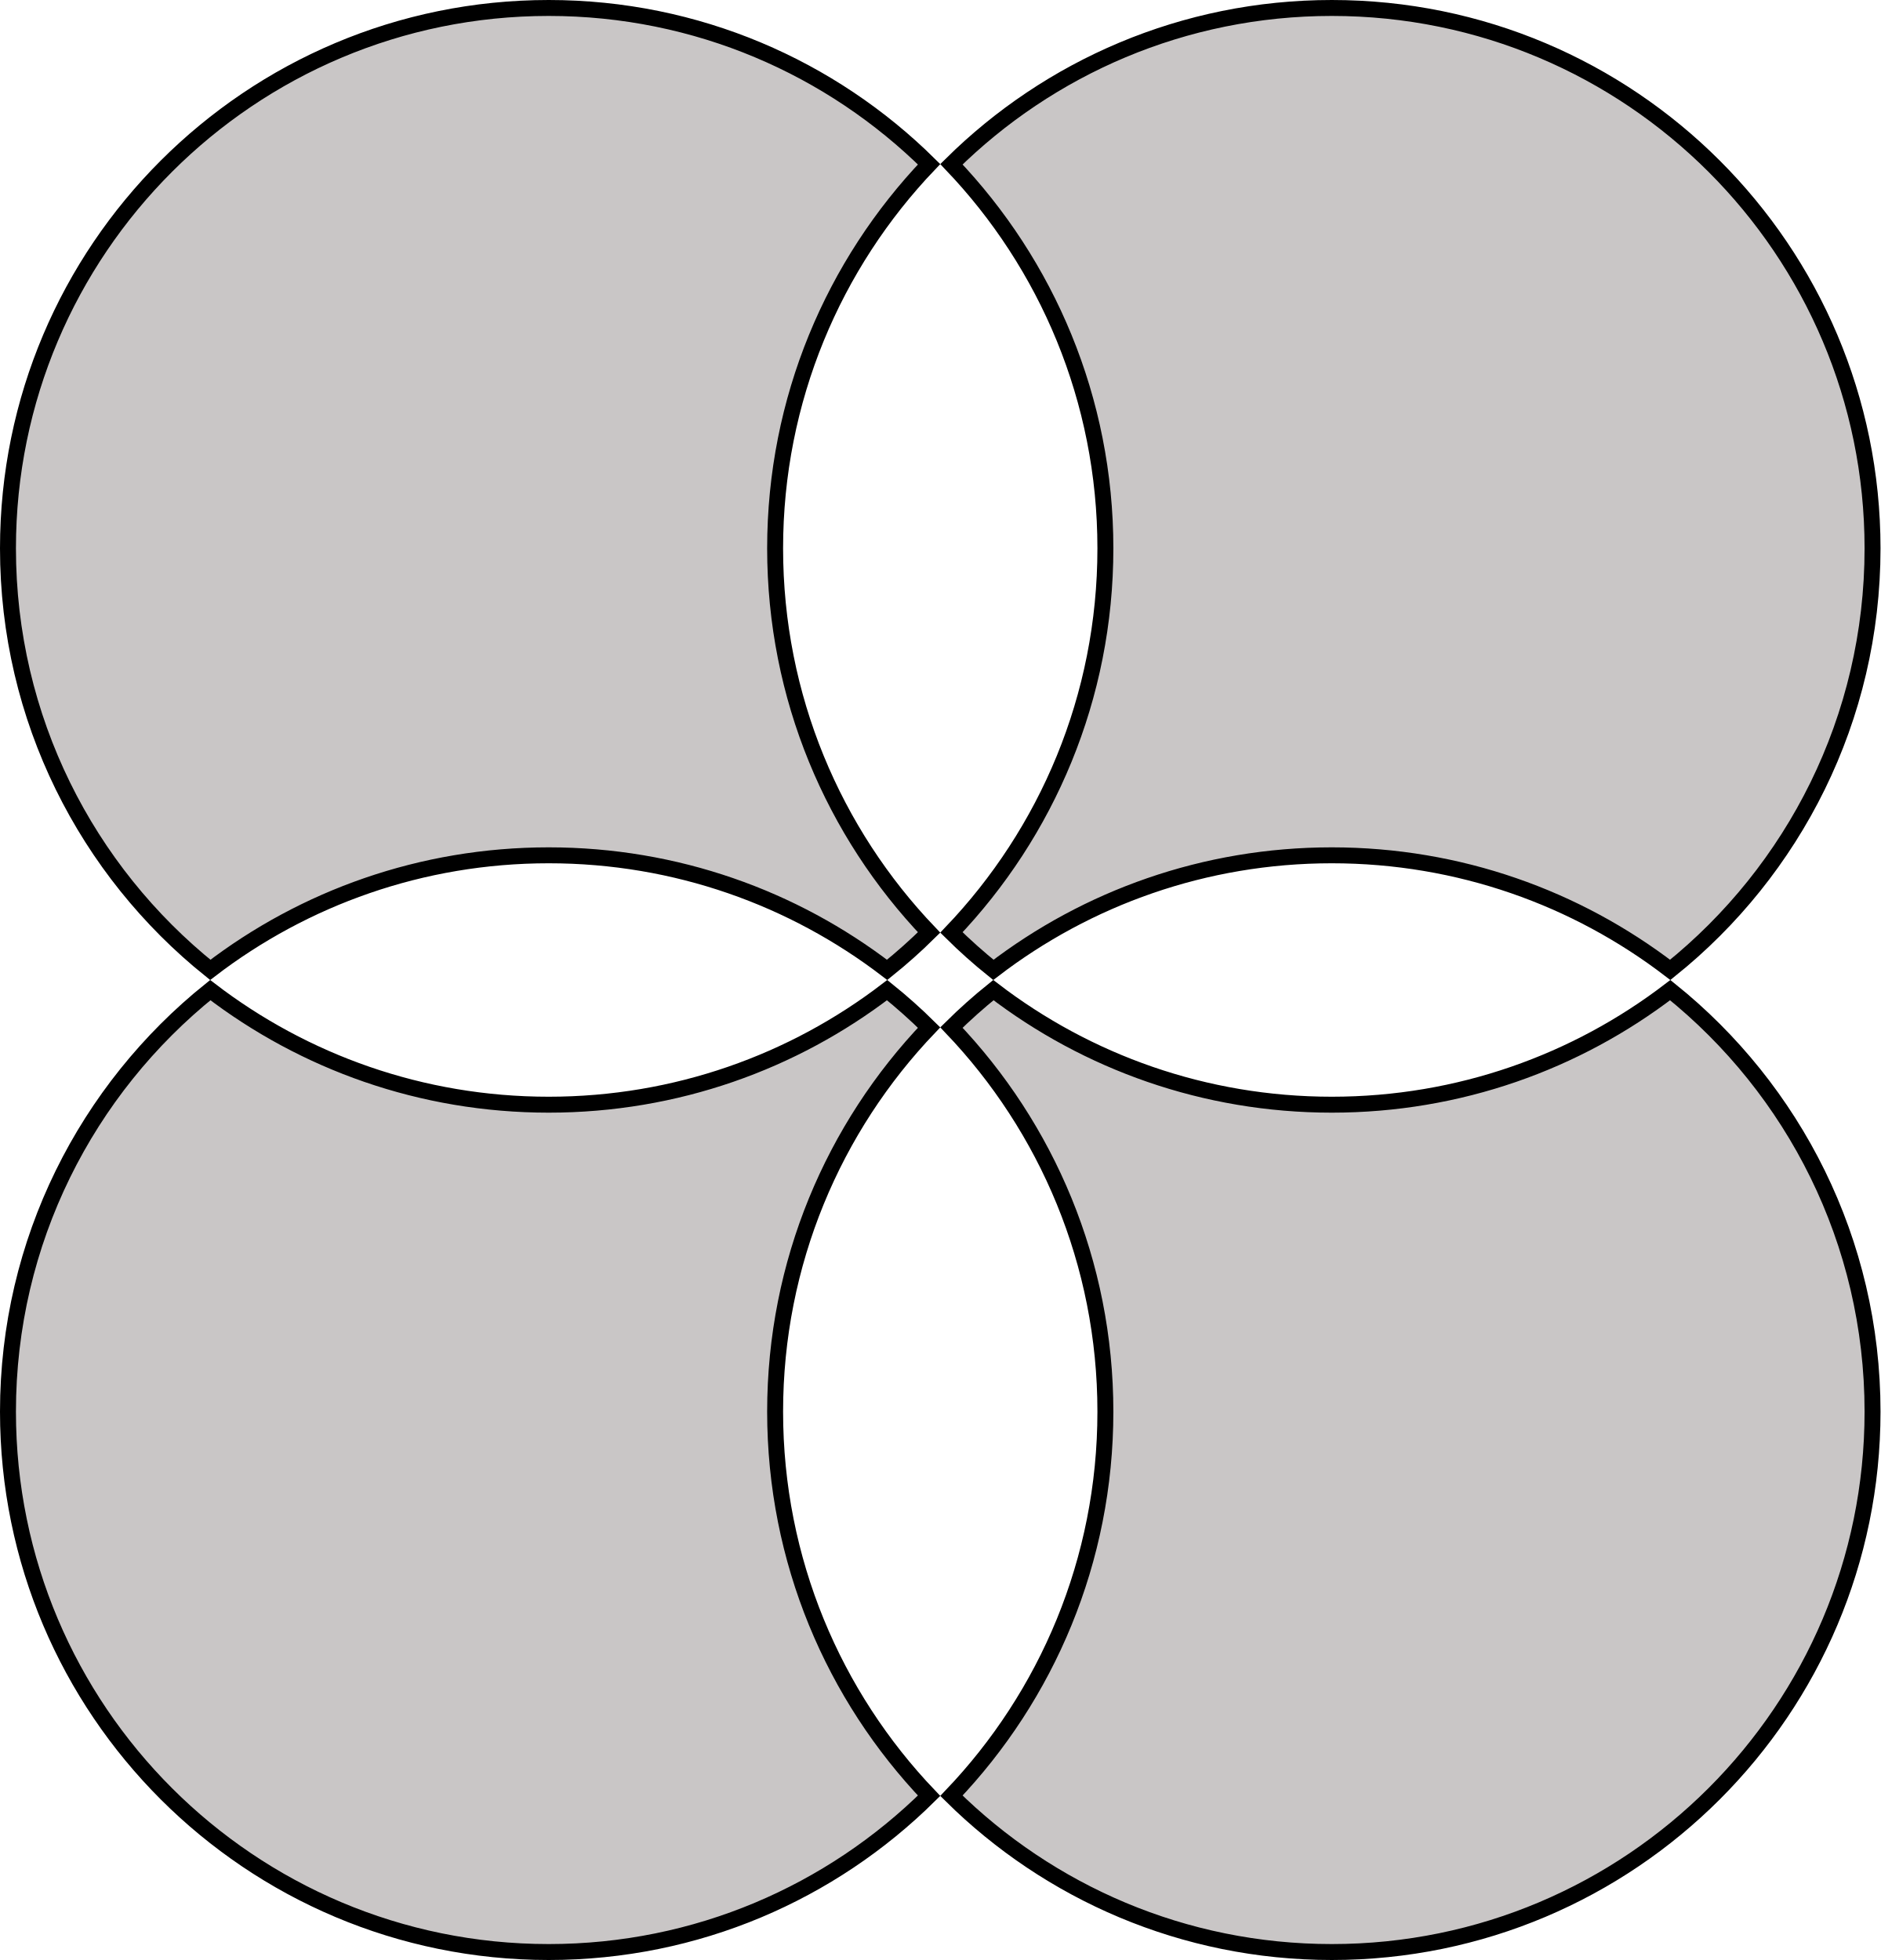
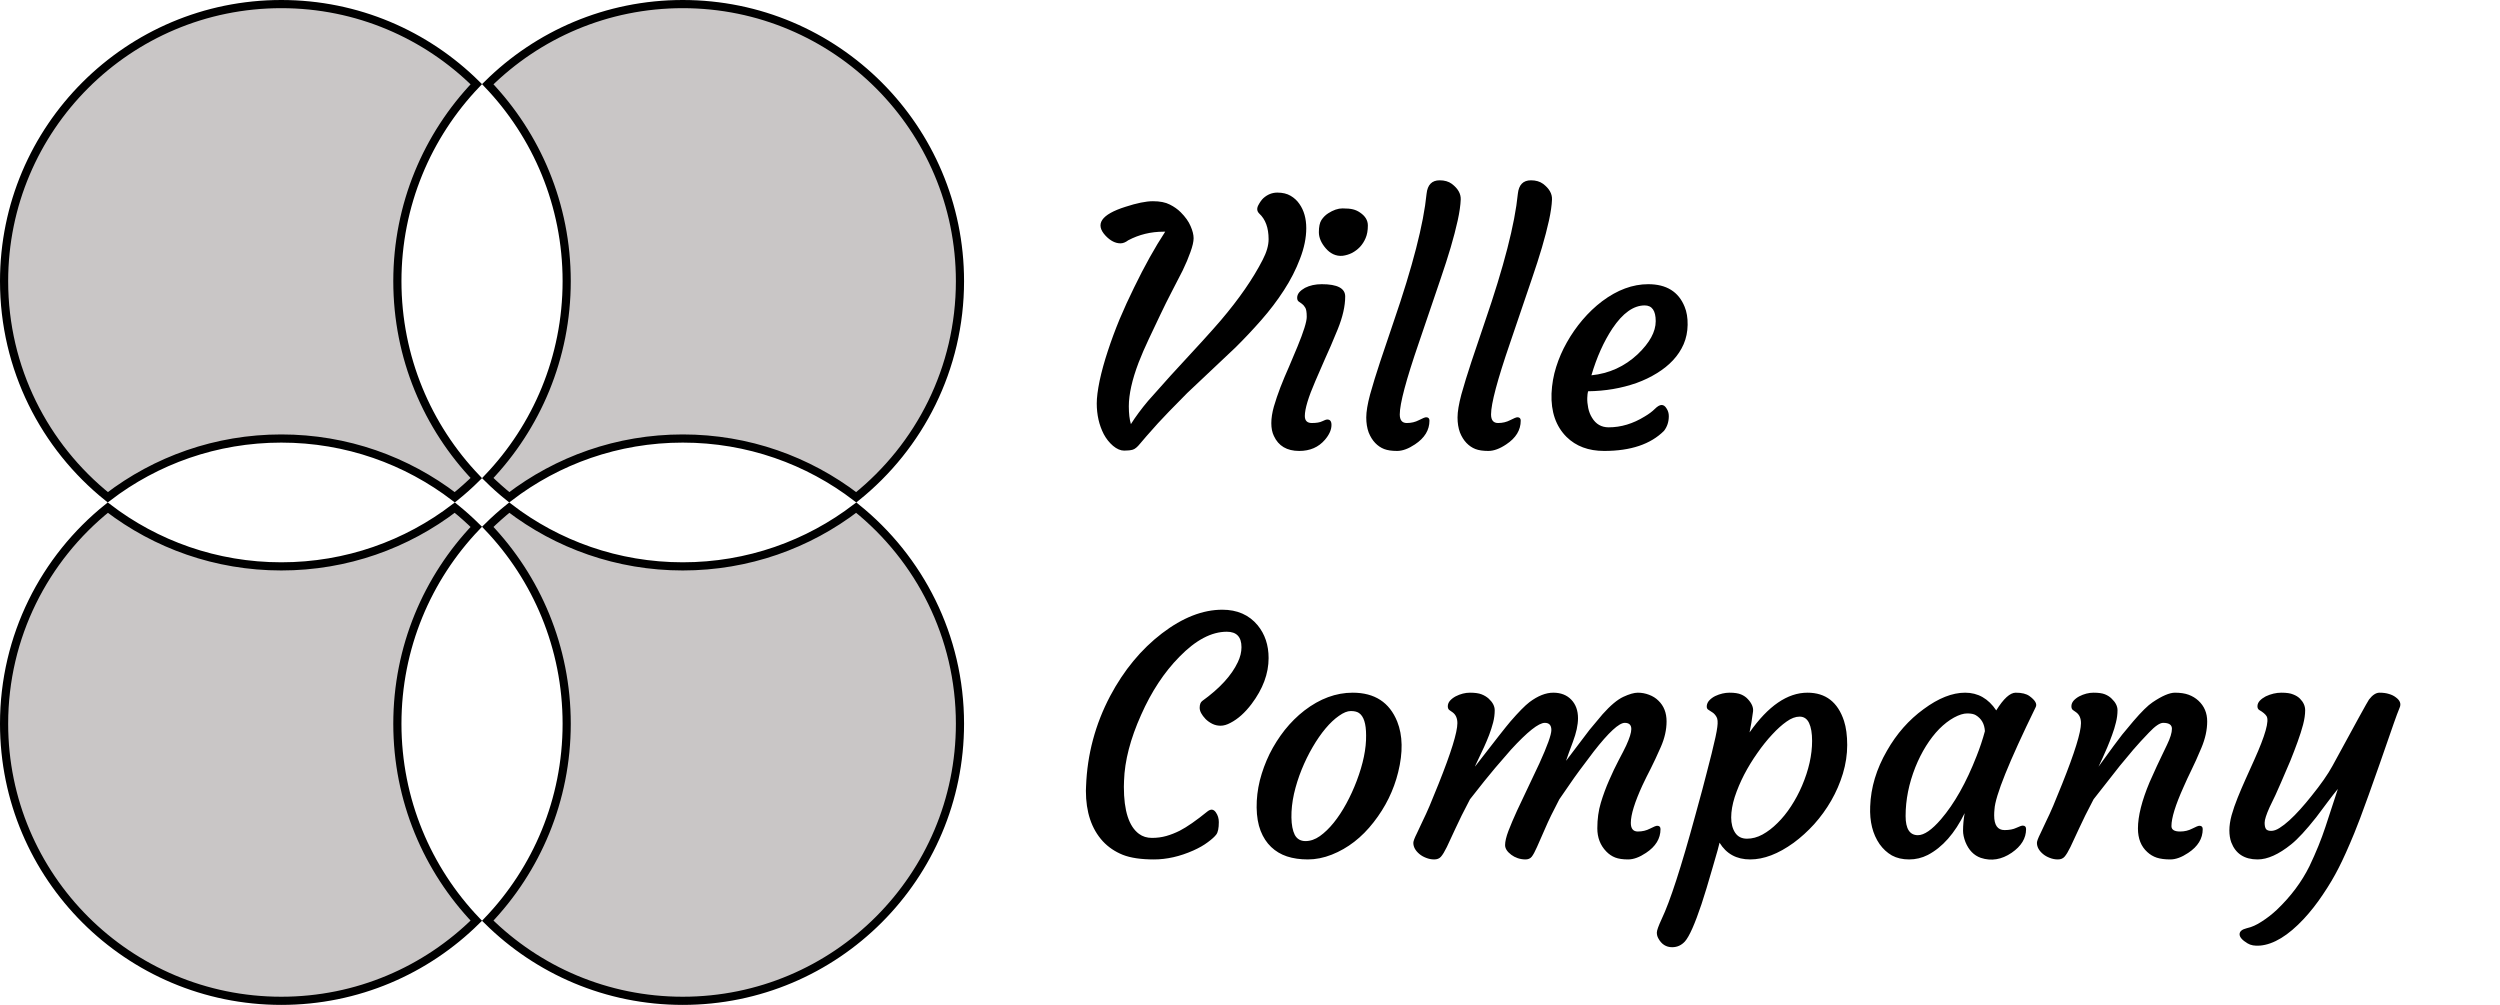
- <svg xmlns="http://www.w3.org/2000/svg" width="118" height="123" viewBox="0 0 118 123" fill="none">
-   <path d="M48.638 88.588C48.638 79.24 52.314 70.75 58.299 64.484C57.463 63.657 56.584 62.873 55.666 62.135C49.781 66.645 42.419 69.325 34.431 69.325C26.443 69.325 19.081 66.645 13.196 62.135C5.454 68.352 0.5 77.891 0.5 88.588C0.5 107.317 15.691 122.5 34.431 122.5C43.738 122.5 52.168 118.756 58.299 112.691C52.314 106.425 48.638 97.935 48.638 88.588ZM117.5 88.588C117.5 77.891 112.546 68.352 104.804 62.135C98.919 66.645 91.557 69.325 83.569 69.325C75.581 69.325 68.219 66.645 62.334 62.135C61.416 62.873 60.537 63.657 59.701 64.484C65.686 70.75 69.362 79.24 69.362 88.588C69.362 97.935 65.686 106.425 59.701 112.691C65.832 118.756 74.262 122.5 83.569 122.5C102.309 122.5 117.5 107.317 117.5 88.588ZM83.569 53.675C91.557 53.675 98.919 56.355 104.804 60.865C112.546 54.648 117.5 45.109 117.5 34.413C117.5 15.683 102.309 0.5 83.569 0.5C74.262 0.5 65.832 4.244 59.701 10.309C65.686 16.575 69.362 25.065 69.362 34.413C69.362 43.76 65.686 52.25 59.701 58.516C60.537 59.343 61.416 60.127 62.334 60.865C68.219 56.355 75.581 53.675 83.569 53.675ZM13.196 60.865C19.081 56.355 26.443 53.675 34.431 53.675C42.419 53.675 49.781 56.355 55.666 60.865C56.584 60.127 57.463 59.343 58.299 58.516C52.314 52.25 48.638 43.76 48.638 34.413C48.638 25.065 52.314 16.575 58.299 10.309C52.168 4.244 43.738 0.5 34.431 0.5C15.691 0.5 0.5 15.683 0.5 34.413C0.5 45.109 5.454 54.648 13.196 60.865Z" fill="url(#paint0_angular_31_134)" stroke="black" />
+ <svg xmlns="http://www.w3.org/2000/svg" width="306" height="123" viewBox="0 0 306 123" fill="none">
+   <path d="M48.638 88.588C48.638 79.24 52.314 70.75 58.299 64.484C57.463 63.657 56.584 62.873 55.666 62.135C49.781 66.645 42.419 69.325 34.431 69.325C26.443 69.325 19.081 66.645 13.196 62.135C5.454 68.352 0.5 77.891 0.5 88.588C0.5 107.317 15.691 122.5 34.431 122.5C43.738 122.5 52.168 118.756 58.299 112.691C52.314 106.425 48.638 97.935 48.638 88.588ZM117.5 88.588C117.5 77.891 112.546 68.352 104.804 62.135C98.919 66.645 91.557 69.325 83.569 69.325C75.581 69.325 68.219 66.645 62.334 62.135C61.416 62.873 60.537 63.657 59.701 64.484C65.686 70.75 69.362 79.24 69.362 88.588C69.362 97.935 65.686 106.425 59.701 112.691C65.832 118.756 74.262 122.5 83.569 122.5C102.309 122.5 117.5 107.317 117.5 88.588ZM83.569 53.675C91.557 53.675 98.919 56.355 104.804 60.865C112.546 54.648 117.5 45.109 117.5 34.413C117.5 15.683 102.309 0.5 83.569 0.5C74.262 0.5 65.832 4.244 59.701 10.309C65.686 16.575 69.362 25.065 69.362 34.413C69.362 43.76 65.686 52.25 59.701 58.516C60.537 59.343 61.416 60.127 62.334 60.865C68.219 56.355 75.581 53.675 83.569 53.675ZM13.196 60.865C19.081 56.355 26.443 53.675 34.431 53.675C42.419 53.675 49.781 56.355 55.666 60.865C56.584 60.127 57.463 59.343 58.299 58.516C52.314 52.25 48.638 43.76 48.638 34.413C48.638 25.065 52.314 16.575 58.299 10.309C52.168 4.244 43.738 0.5 34.431 0.5C15.691 0.5 0.5 15.683 0.5 34.413C0.5 45.109 5.454 54.648 13.196 60.865Z" fill="url(#paint0_angular_68_7)" stroke="black" />
+   <path d="M135.102 53.145C134.815 52.585 134.6 51.992 134.457 51.367C134.314 50.729 134.242 50.065 134.242 49.375C134.242 48.672 134.359 47.747 134.594 46.602C134.841 45.456 135.173 44.251 135.59 42.988C136.007 41.712 136.488 40.41 137.035 39.082C137.595 37.754 138.188 36.458 138.812 35.195C140.089 32.565 141.358 30.287 142.621 28.359H142.406C140.857 28.359 139.418 28.711 138.09 29.414C137.764 29.662 137.452 29.785 137.152 29.785C136.527 29.785 135.922 29.479 135.336 28.867C133.982 27.435 134.789 26.25 137.758 25.312C139.151 24.857 140.271 24.629 141.117 24.629C141.977 24.629 142.667 24.766 143.188 25.039C143.708 25.299 144.151 25.612 144.516 25.977C145.089 26.549 145.492 27.116 145.727 27.676C145.974 28.236 146.098 28.73 146.098 29.16C146.098 29.577 145.967 30.143 145.707 30.859C145.46 31.562 145.141 32.318 144.75 33.125L143.422 35.703C142.953 36.602 142.484 37.546 142.016 38.535C141.547 39.525 141.078 40.514 140.609 41.504C140.141 42.493 139.724 43.457 139.359 44.395C138.565 46.491 138.168 48.268 138.168 49.727C138.168 50.612 138.253 51.341 138.422 51.914C138.995 51.003 139.698 50.052 140.531 49.062L143.266 45.996C146.43 42.585 148.487 40.319 149.438 39.199C151.664 36.582 153.37 34.115 154.555 31.797C155.036 30.872 155.277 30.033 155.277 29.277C155.277 27.884 154.893 26.836 154.125 26.133C153.852 25.859 153.812 25.527 154.008 25.137C154.216 24.746 154.424 24.453 154.633 24.258C155.141 23.802 155.714 23.574 156.352 23.574C156.99 23.574 157.53 23.704 157.973 23.965C158.415 24.225 158.773 24.557 159.047 24.961C159.607 25.755 159.887 26.745 159.887 27.93C159.887 29.102 159.633 30.345 159.125 31.66C158.63 32.975 157.973 34.264 157.152 35.527C156.345 36.777 155.421 37.995 154.379 39.18C153.35 40.352 152.296 41.471 151.215 42.539L145.316 48.105C143.533 49.902 142.341 51.133 141.742 51.797C140.596 53.073 139.861 53.913 139.535 54.316C139.21 54.72 138.917 54.961 138.656 55.039C138.396 55.117 138.044 55.156 137.602 55.156C137.159 55.156 136.703 54.961 136.234 54.57C135.779 54.18 135.401 53.704 135.102 53.145ZM166.469 30.215C166.182 30.514 165.857 30.762 165.492 30.957C165.128 31.139 164.743 31.256 164.34 31.309C163.936 31.348 163.552 31.283 163.188 31.113C162.836 30.944 162.53 30.703 162.27 30.391C161.71 29.74 161.43 29.082 161.43 28.418C161.43 27.754 161.534 27.259 161.742 26.934C161.964 26.595 162.237 26.322 162.562 26.113C163.188 25.71 163.773 25.508 164.32 25.508C164.88 25.508 165.31 25.547 165.609 25.625C165.922 25.703 166.208 25.833 166.469 26.016C167.107 26.445 167.426 26.973 167.426 27.598C167.426 28.21 167.335 28.724 167.152 29.141C166.983 29.544 166.755 29.902 166.469 30.215ZM162.465 51.348C162.803 51.348 162.973 51.569 162.973 52.012C162.973 52.598 162.706 53.203 162.172 53.828C161.391 54.74 160.342 55.195 159.027 55.195C157.517 55.195 156.482 54.583 155.922 53.359C155.714 52.93 155.609 52.409 155.609 51.797C155.609 51.185 155.714 50.508 155.922 49.766C156.143 49.01 156.41 48.223 156.723 47.402C157.048 46.569 157.4 45.729 157.777 44.883L158.812 42.422C159.568 40.586 159.945 39.375 159.945 38.789C159.945 38.203 159.88 37.819 159.75 37.637C159.633 37.441 159.503 37.292 159.359 37.188L158.969 36.914C158.839 36.823 158.773 36.667 158.773 36.445C158.773 36.211 158.858 35.99 159.027 35.781C159.21 35.573 159.444 35.391 159.73 35.234C160.316 34.935 161 34.785 161.781 34.785C163.695 34.785 164.652 35.286 164.652 36.289C164.652 37.461 164.346 38.802 163.734 40.312C163.122 41.81 162.602 43.021 162.172 43.945L161 46.641C160.141 48.62 159.711 50.046 159.711 50.918C159.711 51.491 159.997 51.777 160.57 51.777C161.13 51.777 161.553 51.706 161.84 51.562C162.126 51.419 162.335 51.348 162.465 51.348ZM168.324 54.219C167.999 53.88 167.732 53.45 167.523 52.93C167.328 52.396 167.23 51.784 167.23 51.094C167.23 50.391 167.387 49.453 167.699 48.281C168.025 47.109 168.435 45.775 168.93 44.277L170.57 39.414C172.901 32.643 174.249 27.409 174.613 23.711C174.73 22.617 175.264 22.07 176.215 22.07C176.814 22.07 177.309 22.213 177.699 22.5C178.454 23.073 178.819 23.711 178.793 24.414C178.767 25.117 178.643 25.977 178.422 26.992C178.201 27.995 177.914 29.095 177.562 30.293C177.211 31.478 176.807 32.734 176.352 34.062L173.656 41.992C172.107 46.497 171.332 49.408 171.332 50.723C171.332 51.426 171.618 51.777 172.191 51.777C172.738 51.777 173.233 51.66 173.676 51.426C174.132 51.191 174.424 51.074 174.555 51.074C174.828 51.074 174.965 51.211 174.965 51.484C174.965 52.643 174.372 53.613 173.188 54.395C172.393 54.928 171.664 55.195 171 55.195C170.349 55.195 169.822 55.117 169.418 54.961C169.014 54.805 168.65 54.557 168.324 54.219ZM179.496 54.219C179.171 53.88 178.904 53.45 178.695 52.93C178.5 52.396 178.402 51.784 178.402 51.094C178.402 50.391 178.559 49.453 178.871 48.281C179.197 47.109 179.607 45.775 180.102 44.277L181.742 39.414C184.073 32.643 185.421 27.409 185.785 23.711C185.902 22.617 186.436 22.07 187.387 22.07C187.986 22.07 188.48 22.213 188.871 22.5C189.626 23.073 189.991 23.711 189.965 24.414C189.939 25.117 189.815 25.977 189.594 26.992C189.372 27.995 189.086 29.095 188.734 30.293C188.383 31.478 187.979 32.734 187.523 34.062L184.828 41.992C183.279 46.497 182.504 49.408 182.504 50.723C182.504 51.426 182.79 51.777 183.363 51.777C183.91 51.777 184.405 51.66 184.848 51.426C185.303 51.191 185.596 51.074 185.727 51.074C186 51.074 186.137 51.211 186.137 51.484C186.137 52.643 185.544 53.613 184.359 54.395C183.565 54.928 182.836 55.195 182.172 55.195C181.521 55.195 180.993 55.117 180.59 54.961C180.186 54.805 179.822 54.557 179.496 54.219ZM189.906 48.164C189.958 47.031 190.147 45.95 190.473 44.922C190.798 43.88 191.234 42.878 191.781 41.914C192.328 40.938 192.966 40.02 193.695 39.16C194.438 38.288 195.238 37.526 196.098 36.875C197.96 35.482 199.841 34.785 201.742 34.785C203.969 34.785 205.453 35.703 206.195 37.539C206.456 38.164 206.579 38.906 206.566 39.766C206.553 40.612 206.391 41.4 206.078 42.129C205.766 42.845 205.329 43.503 204.77 44.102C204.223 44.688 203.565 45.215 202.797 45.684C202.042 46.152 201.215 46.55 200.316 46.875C198.467 47.526 196.488 47.865 194.379 47.891C194.327 48.073 194.294 48.346 194.281 48.711C194.268 49.075 194.307 49.486 194.398 49.941C194.49 50.384 194.646 50.781 194.867 51.133C195.336 51.914 196.013 52.305 196.898 52.305C198.409 52.305 199.88 51.862 201.312 50.977C201.82 50.677 202.23 50.371 202.543 50.059C202.868 49.733 203.148 49.57 203.383 49.57C203.617 49.57 203.819 49.714 203.988 50C204.171 50.273 204.262 50.586 204.262 50.938C204.262 51.628 204.066 52.227 203.676 52.734C202.035 54.375 199.594 55.195 196.352 55.195C194.438 55.195 192.901 54.622 191.742 53.477C190.44 52.175 189.828 50.404 189.906 48.164ZM201.312 37.383C199.945 37.383 198.63 38.32 197.367 40.195C196.299 41.81 195.44 43.724 194.789 45.938C196.964 45.716 198.852 44.857 200.453 43.359C201.924 41.953 202.66 40.605 202.66 39.316C202.66 38.027 202.211 37.383 201.312 37.383ZM132.914 96.797L132.934 96.231C133.077 92.337 134.06 88.659 135.883 85.195C137.562 82.031 139.678 79.473 142.23 77.519C144.757 75.592 147.217 74.629 149.613 74.629C151.436 74.629 152.875 75.26 153.93 76.523C154.828 77.617 155.277 78.958 155.277 80.547C155.277 82.448 154.581 84.323 153.188 86.172C152.38 87.24 151.521 88.008 150.609 88.477C150.18 88.711 149.776 88.828 149.398 88.828C149.034 88.828 148.695 88.75 148.383 88.594C148.07 88.438 147.797 88.242 147.562 88.008C147.081 87.5 146.84 87.044 146.84 86.641C146.84 86.237 146.944 85.957 147.152 85.801C149.288 84.264 150.74 82.682 151.508 81.055C151.807 80.43 151.957 79.818 151.957 79.219C151.957 77.956 151.358 77.324 150.16 77.324C148.285 77.324 146.352 78.346 144.359 80.391C142.497 82.279 140.935 84.648 139.672 87.5C138.357 90.43 137.66 93.118 137.582 95.566L137.562 96.309C137.562 99.238 138.181 101.159 139.418 102.07C139.861 102.396 140.388 102.559 141 102.559C141.625 102.559 142.211 102.48 142.758 102.324C143.305 102.168 143.852 101.953 144.398 101.68C145.284 101.224 146.417 100.436 147.797 99.316C148.214 98.991 148.559 99.037 148.832 99.453C149.066 99.792 149.184 100.182 149.184 100.625C149.184 101.367 149.079 101.875 148.871 102.148C148.676 102.409 148.331 102.721 147.836 103.086C147.354 103.451 146.762 103.789 146.059 104.102C144.418 104.831 142.81 105.195 141.234 105.195C139.659 105.195 138.389 105.007 137.426 104.629C136.462 104.238 135.648 103.685 134.984 102.969C133.604 101.458 132.914 99.401 132.914 96.797ZM155.59 103.672C155.043 103.151 154.613 102.493 154.301 101.699C153.988 100.892 153.826 99.941 153.812 98.848C153.799 97.754 153.93 96.647 154.203 95.527C154.49 94.408 154.887 93.327 155.395 92.285C155.915 91.243 156.534 90.267 157.25 89.356C157.979 88.444 158.78 87.65 159.652 86.973C161.553 85.514 163.526 84.785 165.57 84.785C168.253 84.785 170.069 85.963 171.02 88.32C171.697 90.026 171.736 92.09 171.137 94.512C170.59 96.738 169.587 98.783 168.129 100.645C166.684 102.507 164.978 103.828 163.012 104.609C162.022 105 161.046 105.195 160.082 105.195C159.132 105.195 158.279 105.072 157.523 104.824C156.781 104.577 156.137 104.193 155.59 103.672ZM159.32 94.199C158.93 95.163 158.617 96.152 158.383 97.168C158.161 98.184 158.057 99.147 158.07 100.059C158.083 100.957 158.22 101.667 158.48 102.188C158.754 102.695 159.19 102.949 159.789 102.949C160.388 102.949 160.974 102.747 161.547 102.344C162.133 101.927 162.699 101.38 163.246 100.703C163.793 100.026 164.307 99.245 164.789 98.359C165.271 97.474 165.694 96.549 166.059 95.586C166.853 93.49 167.237 91.628 167.211 90C167.211 88.568 166.918 87.656 166.332 87.266C166.098 87.109 165.766 87.031 165.336 87.031C164.919 87.031 164.438 87.227 163.891 87.617C163.344 87.995 162.797 88.509 162.25 89.16C161.703 89.811 161.176 90.573 160.668 91.445C160.16 92.318 159.711 93.236 159.32 94.199ZM189.086 88.477C188.331 88.477 186.951 89.57 184.945 91.758C183.448 93.463 182.361 94.746 181.684 95.606L179.926 97.832C179.171 99.264 178.578 100.456 178.148 101.406L177.094 103.672C176.82 104.232 176.579 104.629 176.371 104.863C176.176 105.085 175.902 105.195 175.551 105.195C175.212 105.195 174.88 105.13 174.555 105C174.242 104.883 173.969 104.727 173.734 104.531C173.24 104.115 172.992 103.659 172.992 103.164C172.992 102.969 173.135 102.585 173.422 102.012L174.164 100.43C174.398 99.961 174.672 99.362 174.984 98.633L176.078 95.957C177.615 92.116 178.383 89.635 178.383 88.516C178.383 87.917 178.188 87.474 177.797 87.188L177.406 86.914C177.276 86.823 177.211 86.667 177.211 86.445C177.211 86.211 177.296 85.99 177.465 85.781C177.647 85.573 177.882 85.391 178.168 85.234C178.754 84.935 179.34 84.785 179.926 84.785C180.525 84.785 180.993 84.85 181.332 84.981C181.671 85.111 181.964 85.287 182.211 85.508C182.706 85.963 182.953 86.439 182.953 86.934C182.953 87.428 182.888 87.93 182.758 88.438C182.628 88.932 182.465 89.44 182.27 89.961C182.074 90.469 181.866 90.963 181.645 91.445C181.124 92.565 180.798 93.255 180.668 93.516C180.551 93.763 180.518 93.854 180.57 93.789C182.953 90.703 184.385 88.88 184.867 88.32C185.87 87.162 186.651 86.367 187.211 85.938C188.24 85.169 189.21 84.785 190.121 84.785C191.046 84.785 191.781 85.072 192.328 85.644C192.875 86.217 193.148 86.973 193.148 87.91C193.148 88.731 192.94 89.694 192.523 90.801C192.107 91.908 191.827 92.682 191.684 93.125L194.555 89.336L196.156 87.422C197.12 86.341 197.966 85.632 198.695 85.293C199.424 84.954 200.017 84.785 200.473 84.785C200.941 84.785 201.397 84.87 201.84 85.039C202.296 85.208 202.68 85.449 202.992 85.762C203.656 86.4 203.988 87.246 203.988 88.301C203.988 89.316 203.754 90.358 203.285 91.426C202.816 92.493 202.406 93.372 202.055 94.062C201.703 94.74 201.365 95.423 201.039 96.113C200.089 98.184 199.613 99.72 199.613 100.723C199.613 101.426 199.9 101.777 200.473 101.777C201.02 101.777 201.514 101.66 201.957 101.426C202.413 101.191 202.706 101.074 202.836 101.074C203.109 101.074 203.246 101.211 203.246 101.484C203.246 102.643 202.654 103.613 201.469 104.395C200.674 104.928 199.945 105.195 199.281 105.195C198.63 105.195 198.103 105.117 197.699 104.961C197.296 104.805 196.931 104.557 196.605 104.219C195.876 103.464 195.512 102.52 195.512 101.387C195.512 100.254 195.655 99.212 195.941 98.262C196.228 97.311 196.566 96.393 196.957 95.508C197.348 94.609 197.738 93.789 198.129 93.047C198.533 92.292 198.839 91.693 199.047 91.25C199.464 90.338 199.672 89.668 199.672 89.238C199.672 88.731 199.405 88.477 198.871 88.477C198.168 88.477 196.905 89.642 195.082 91.973C193.702 93.783 192.745 95.085 192.211 95.879L190.863 97.832C190.108 99.264 189.529 100.456 189.125 101.406L188.129 103.672C187.882 104.232 187.667 104.629 187.484 104.863C187.302 105.085 187.048 105.195 186.723 105.195C186.397 105.195 186.078 105.143 185.766 105.039C185.466 104.935 185.206 104.798 184.984 104.629C184.477 104.251 184.223 103.854 184.223 103.438C184.223 103.008 184.359 102.428 184.633 101.699C184.919 100.957 185.271 100.13 185.688 99.219L188.422 93.438C189.398 91.289 189.887 89.928 189.887 89.356C189.887 88.769 189.62 88.477 189.086 88.477ZM191.02 93.984C191.033 93.984 191.039 93.978 191.039 93.965L191.059 93.926C191.033 93.952 191.02 93.971 191.02 93.984ZM210.473 103.145C210.447 103.34 210.16 104.368 209.613 106.23C209.079 108.092 208.63 109.57 208.266 110.664C207.445 113.112 206.768 114.635 206.234 115.234C205.805 115.703 205.284 115.938 204.672 115.938C203.93 115.938 203.363 115.573 202.973 114.844C202.855 114.635 202.797 114.401 202.797 114.141C202.797 113.893 202.992 113.346 203.383 112.5C204.411 110.352 205.785 106.12 207.504 99.805C208.194 97.305 208.65 95.606 208.871 94.707L209.496 92.266C209.9 90.651 210.134 89.557 210.199 88.984C210.277 88.398 210.245 87.988 210.102 87.754C209.958 87.507 209.796 87.324 209.613 87.207C209.431 87.077 209.262 86.966 209.105 86.875C208.949 86.784 208.884 86.621 208.91 86.387C208.936 86.139 209.04 85.918 209.223 85.723C209.418 85.514 209.659 85.338 209.945 85.195C210.531 84.922 211.117 84.785 211.703 84.785C212.302 84.785 212.771 84.857 213.109 85C213.448 85.143 213.728 85.338 213.949 85.586C214.418 86.094 214.626 86.588 214.574 87.07C214.444 88.073 214.301 88.932 214.145 89.648C216.423 86.406 218.786 84.785 221.234 84.785C223.461 84.785 224.952 85.938 225.707 88.242C225.967 89.049 226.098 90.033 226.098 91.191C226.098 92.35 225.922 93.516 225.57 94.688C225.219 95.846 224.743 96.947 224.145 97.988C223.546 99.03 222.849 99.993 222.055 100.879C221.26 101.751 220.421 102.513 219.535 103.164C217.66 104.518 215.889 105.195 214.223 105.195C212.556 105.195 211.306 104.512 210.473 103.145ZM213.48 94.824C213.012 95.736 212.628 96.647 212.328 97.559C212.042 98.47 211.898 99.303 211.898 100.059C211.898 100.814 212.061 101.439 212.387 101.934C212.712 102.415 213.194 102.656 213.832 102.656C214.47 102.656 215.102 102.487 215.727 102.148C216.365 101.797 216.977 101.328 217.562 100.742C218.161 100.156 218.715 99.473 219.223 98.691C219.743 97.897 220.193 97.057 220.57 96.172C221.391 94.245 221.801 92.415 221.801 90.684C221.801 89.746 221.677 89.017 221.43 88.496C221.182 87.975 220.798 87.715 220.277 87.715C219.77 87.715 219.236 87.917 218.676 88.32C218.116 88.711 217.53 89.238 216.918 89.902C216.306 90.553 215.701 91.309 215.102 92.168C214.503 93.014 213.962 93.9 213.48 94.824ZM244.086 99.805C244.086 101.003 244.509 101.602 245.355 101.602C245.941 101.602 246.423 101.51 246.801 101.328C247.191 101.146 247.452 101.055 247.582 101.055C247.855 101.055 247.992 101.198 247.992 101.484C247.992 102.604 247.406 103.568 246.234 104.375C244.997 105.221 243.734 105.43 242.445 105C241.599 104.701 240.974 104.056 240.57 103.066C240.375 102.559 240.277 102.096 240.277 101.68C240.277 101.003 240.342 100.286 240.473 99.531C239.262 102.005 237.758 103.711 235.961 104.648C235.245 105.013 234.483 105.195 233.676 105.195C232.868 105.195 232.165 105.033 231.566 104.707C230.98 104.368 230.479 103.906 230.062 103.32C229.216 102.096 228.832 100.56 228.91 98.711C228.988 96.393 229.672 94.121 230.961 91.894C232.146 89.811 233.643 88.112 235.453 86.797C237.263 85.456 238.956 84.785 240.531 84.785C242.107 84.785 243.376 85.508 244.34 86.953C245.238 85.508 246.033 84.785 246.723 84.785C247.465 84.785 248.025 84.922 248.402 85.195C249.118 85.716 249.372 86.172 249.164 86.562C245.896 93.255 244.216 97.422 244.125 99.062C244.099 99.297 244.086 99.544 244.086 99.805ZM233.246 99.883C233.246 101.445 233.747 102.227 234.75 102.227C235.518 102.227 236.462 101.576 237.582 100.273C239.223 98.359 240.674 95.781 241.938 92.539C242.341 91.523 242.68 90.508 242.953 89.492C242.901 88.607 242.53 87.956 241.84 87.539C241.605 87.396 241.254 87.324 240.785 87.324C240.329 87.324 239.789 87.493 239.164 87.832C238.552 88.171 237.953 88.633 237.367 89.219C236.794 89.805 236.254 90.501 235.746 91.309C235.251 92.103 234.815 92.969 234.438 93.906C233.643 95.912 233.246 97.904 233.246 99.883ZM264.77 88.477C264.366 88.477 263.793 88.867 263.051 89.648C262.309 90.417 261.664 91.12 261.117 91.758L259.457 93.75L256.254 97.832C255.499 99.264 254.906 100.456 254.477 101.406L253.422 103.672C253.148 104.232 252.908 104.629 252.699 104.863C252.504 105.085 252.23 105.195 251.879 105.195C251.54 105.195 251.208 105.13 250.883 105C250.57 104.883 250.297 104.727 250.062 104.531C249.568 104.115 249.32 103.659 249.32 103.164C249.32 102.969 249.464 102.585 249.75 102.012L250.492 100.43C250.727 99.961 251 99.362 251.312 98.633L252.406 95.957C253.943 92.116 254.711 89.635 254.711 88.516C254.711 87.917 254.516 87.474 254.125 87.188L253.734 86.914C253.604 86.823 253.539 86.667 253.539 86.445C253.539 86.211 253.624 85.99 253.793 85.781C253.975 85.573 254.21 85.391 254.496 85.234C255.082 84.935 255.668 84.785 256.254 84.785C256.853 84.785 257.315 84.85 257.641 84.981C257.966 85.111 258.24 85.287 258.461 85.508C258.943 85.963 259.184 86.439 259.184 86.934C259.184 87.428 259.118 87.93 258.988 88.438C258.871 88.932 258.715 89.44 258.52 89.961C258.337 90.469 258.142 90.97 257.934 91.465C257.725 91.96 257.536 92.389 257.367 92.754L256.977 93.594C256.872 93.802 256.846 93.867 256.898 93.789C258.344 91.784 259.294 90.495 259.75 89.922L261.117 88.281C262.12 87.109 262.908 86.335 263.48 85.957C264.639 85.176 265.551 84.785 266.215 84.785C266.879 84.785 267.439 84.87 267.895 85.039C268.35 85.208 268.747 85.449 269.086 85.762C269.802 86.426 270.16 87.272 270.16 88.301C270.16 89.329 269.926 90.404 269.457 91.523C268.988 92.643 268.578 93.555 268.227 94.258C267.888 94.948 267.562 95.651 267.25 96.367C266.273 98.542 265.785 100.124 265.785 101.113C265.785 101.556 266.137 101.777 266.84 101.777C267.387 101.777 267.882 101.66 268.324 101.426C268.78 101.191 269.073 101.074 269.203 101.074C269.477 101.074 269.613 101.211 269.613 101.484C269.613 102.643 269.021 103.613 267.836 104.395C267.042 104.928 266.312 105.195 265.648 105.195C264.984 105.195 264.431 105.124 263.988 104.98C263.559 104.837 263.174 104.609 262.836 104.297C262.068 103.607 261.684 102.643 261.684 101.406C261.684 99.896 262.159 98.008 263.109 95.742C263.799 94.193 264.288 93.132 264.574 92.559L265.238 91.172C265.642 90.338 265.844 89.681 265.844 89.199C265.844 88.717 265.486 88.477 264.77 88.477ZM273.109 103.105C272.953 102.676 272.875 102.188 272.875 101.641C272.875 101.081 272.966 100.462 273.148 99.785C273.344 99.095 273.591 98.379 273.891 97.637C274.19 96.894 274.516 96.133 274.867 95.352L275.922 93.008C277.276 90 277.777 88.216 277.426 87.656C277.27 87.409 276.977 87.162 276.547 86.914C276.391 86.823 276.312 86.667 276.312 86.445C276.312 86.211 276.404 85.99 276.586 85.781C276.781 85.573 277.029 85.391 277.328 85.234C277.966 84.935 278.604 84.785 279.242 84.785C279.88 84.785 280.362 84.857 280.688 85C281.026 85.13 281.299 85.299 281.508 85.508C281.938 85.938 282.152 86.413 282.152 86.934C282.152 87.454 282.068 88.04 281.898 88.691C281.729 89.329 281.508 90.026 281.234 90.781C280.961 91.537 280.661 92.318 280.336 93.125C279.438 95.234 278.832 96.628 278.52 97.305L277.797 98.809C277.393 99.707 277.191 100.339 277.191 100.703C277.191 101.068 277.25 101.328 277.367 101.484C277.484 101.628 277.693 101.699 277.992 101.699C278.305 101.699 278.643 101.582 279.008 101.348C279.385 101.113 279.789 100.801 280.219 100.41C280.648 100.02 281.091 99.57 281.547 99.062C282.016 98.542 282.471 98.001 282.914 97.441C284.073 96.009 284.932 94.779 285.492 93.75C288.305 88.568 289.796 85.859 289.965 85.625C290.395 85.065 290.824 84.785 291.254 84.785C291.697 84.785 292.081 84.837 292.406 84.941C292.732 85.033 293.012 85.169 293.246 85.352C293.767 85.729 293.923 86.152 293.715 86.621C293.52 87.09 293.279 87.734 292.992 88.555C290.518 95.729 288.91 100.202 288.168 101.973C287.439 103.743 286.801 105.163 286.254 106.23C285.707 107.311 285.062 108.398 284.32 109.492C283.591 110.586 282.81 111.582 281.977 112.48C280.076 114.512 278.292 115.599 276.625 115.742C275.987 115.794 275.479 115.703 275.102 115.469C274.451 115.078 274.125 114.707 274.125 114.355C274.125 114.004 274.418 113.757 275.004 113.613C275.603 113.483 276.215 113.21 276.84 112.793C277.478 112.389 278.09 111.914 278.676 111.367C280.395 109.727 281.729 107.943 282.68 106.016C283.487 104.323 284.138 102.721 284.633 101.211L286.156 96.562C285.779 97.018 285.362 97.552 284.906 98.164L283.5 100.039C282.276 101.589 281.26 102.689 280.453 103.34C278.917 104.577 277.543 105.195 276.332 105.195C274.717 105.195 273.643 104.499 273.109 103.105Z" fill="black" />
  <defs>
-     <radialGradient id="paint0_angular_31_134" cx="0" cy="0" r="1" gradientUnits="userSpaceOnUse" gradientTransform="translate(59.0246 16.2476) rotate(90) scale(72.6595 5.45769e-06)">
+     <radialGradient id="paint0_angular_68_7" cx="0" cy="0" r="1" gradientUnits="userSpaceOnUse" gradientTransform="translate(59.0246 16.2476) rotate(90) scale(72.6595 5.45769e-06)">
      <stop stop-color="#2C2C2C" />
      <stop offset="0.701" stop-color="#7B7979" />
      <stop offset="1" stop-color="#C9C6C6" />
    </radialGradient>
  </defs>
</svg>
